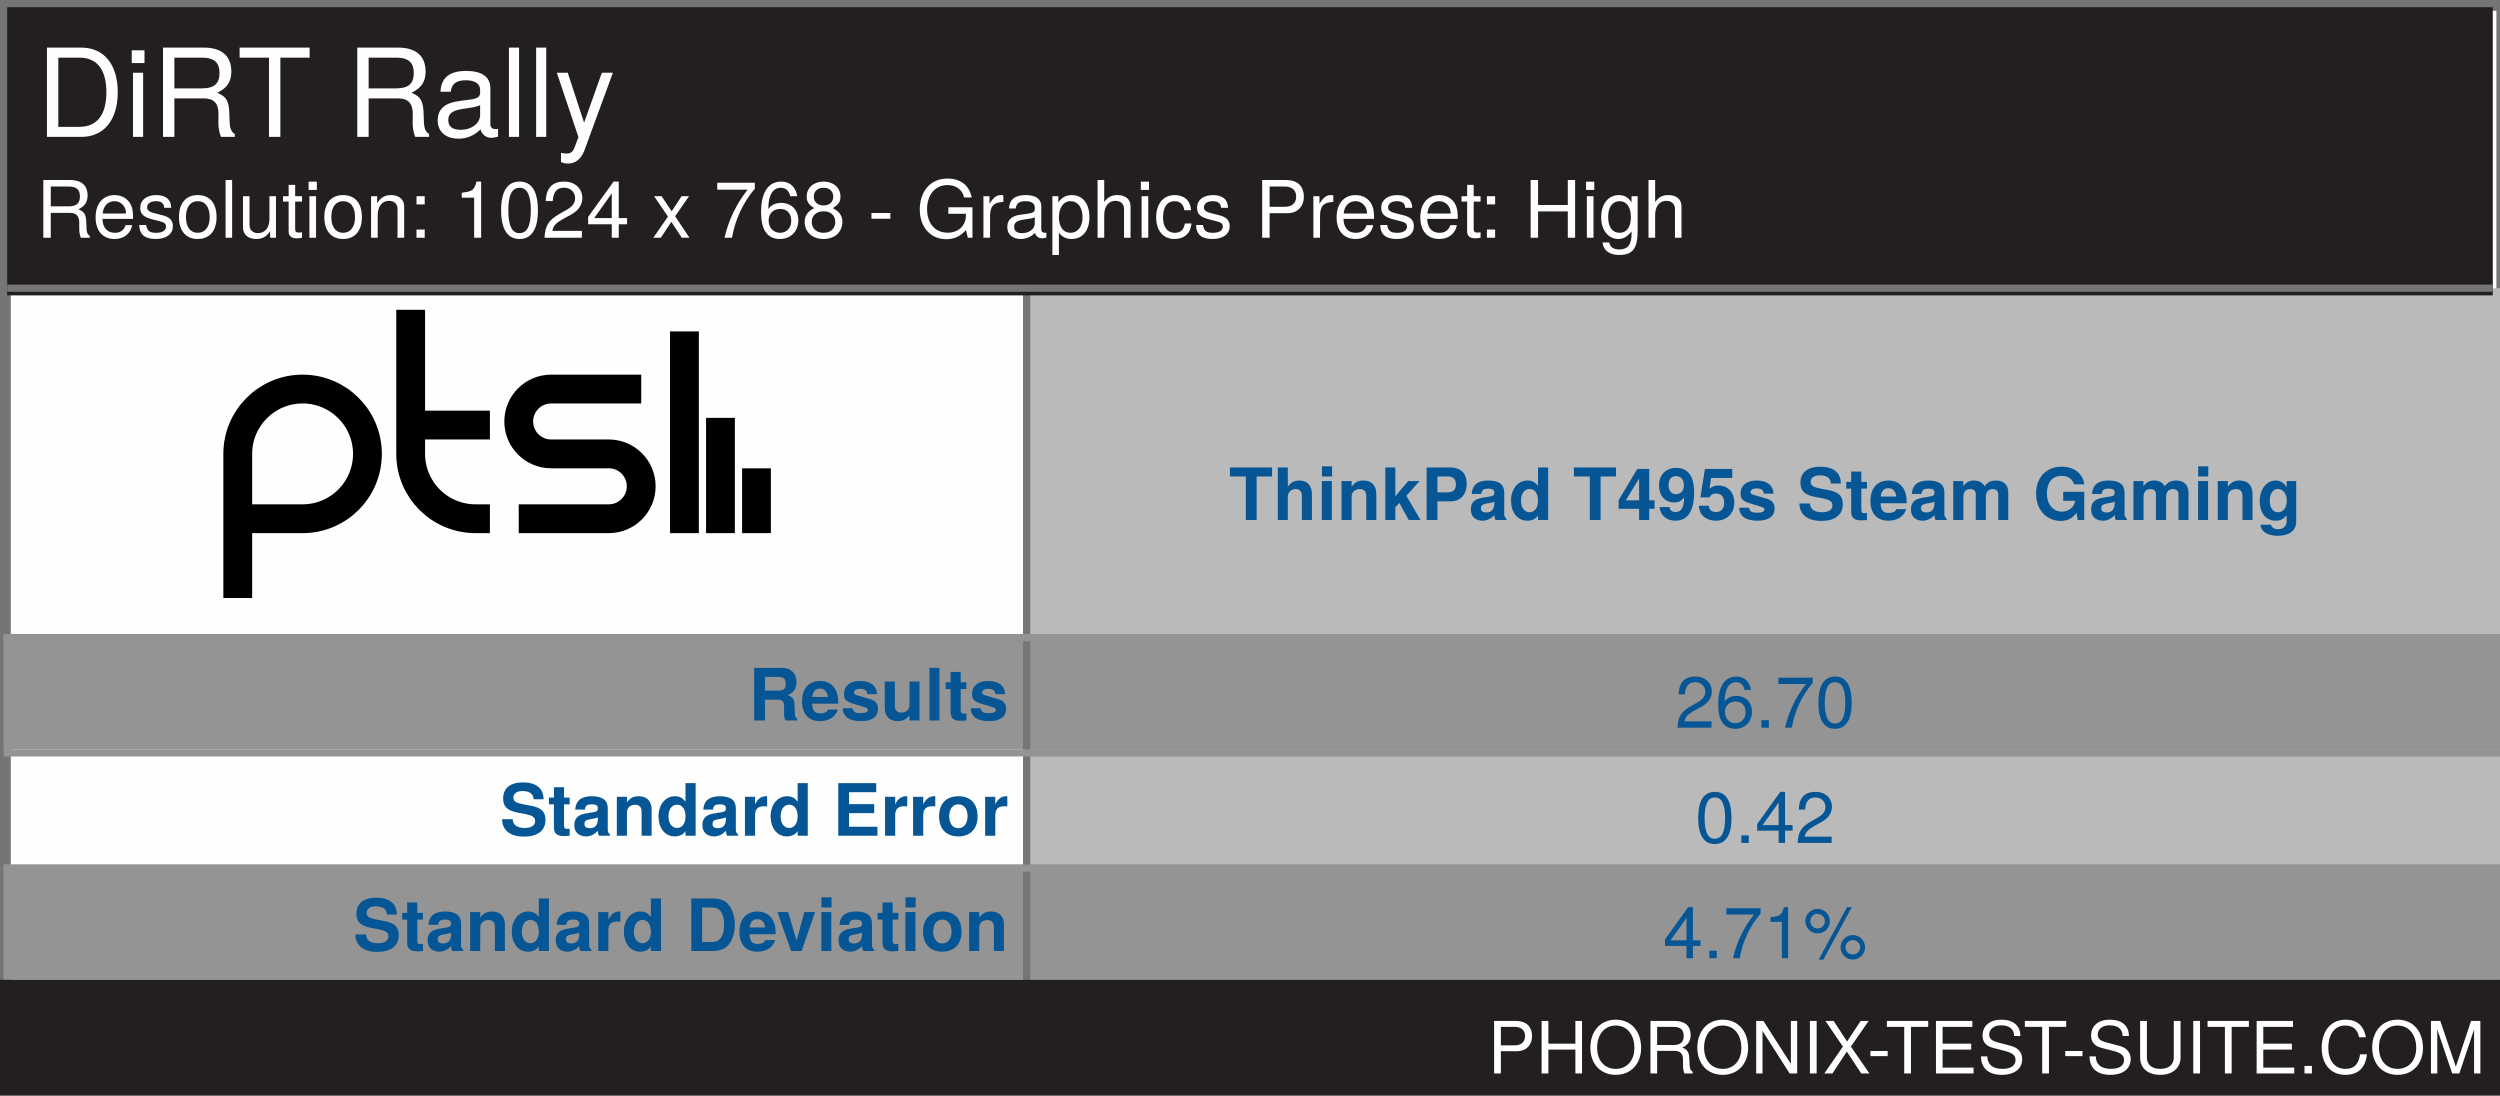
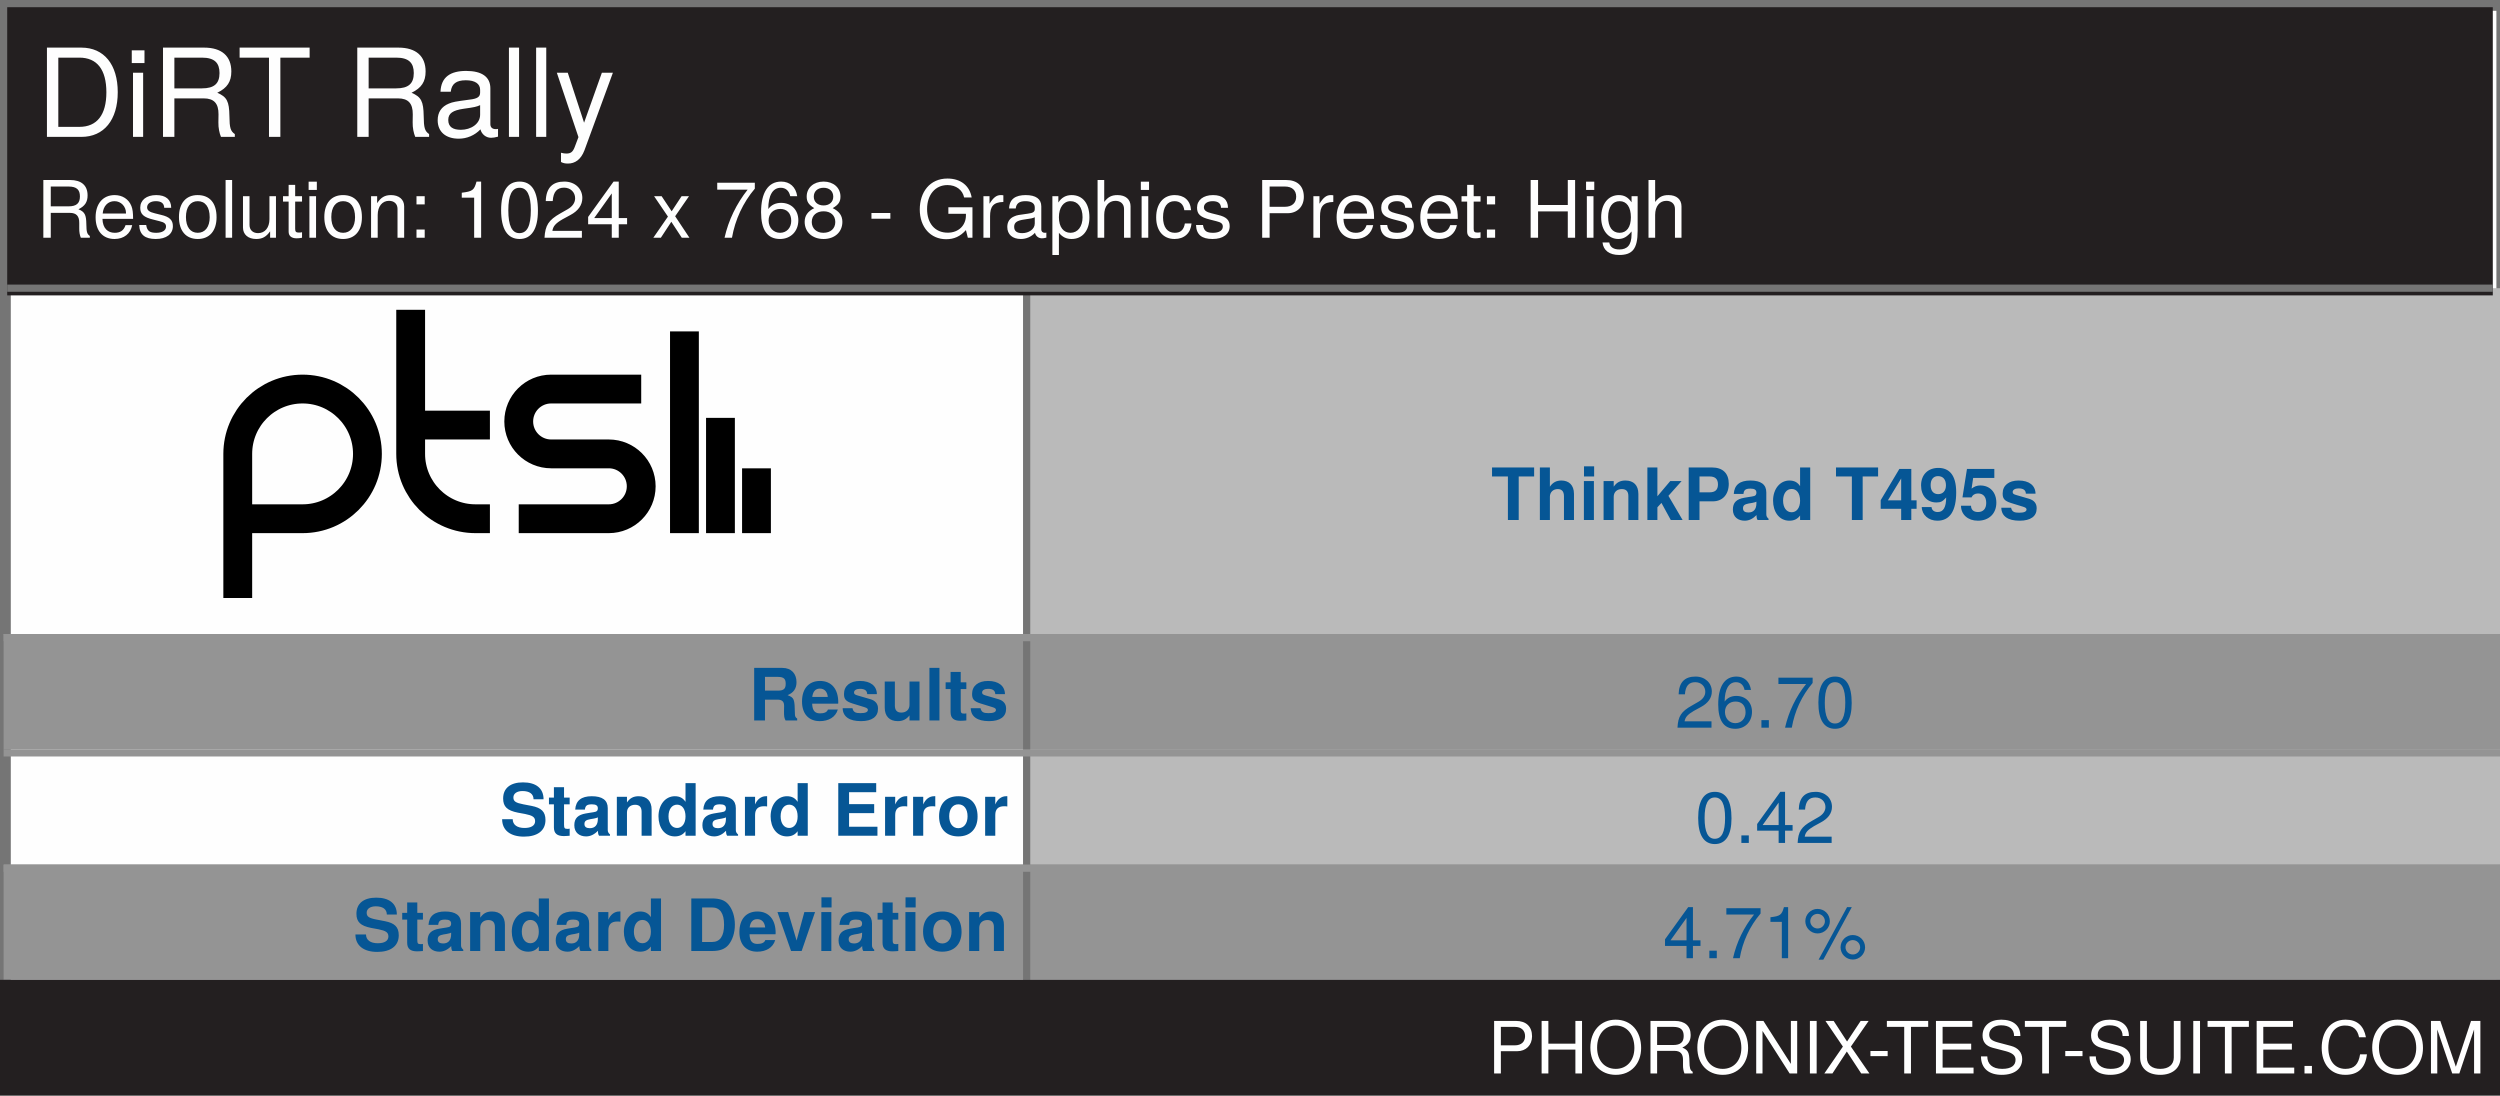
<svg xmlns="http://www.w3.org/2000/svg" xmlns:xlink="http://www.w3.org/1999/xlink" version="1.1" font-family="sans-serif, droid-sans, helvetica, verdana, tahoma" viewbox="0 0 347 152" width="347" height="152" preserveAspectRatio="xMinYMin meet">
  <rect x="0" y="0" width="347" height="152" fill="#FEFEFE" stroke="#757575" stroke-width="2" />
  <rect x="1" y="1" width="346" height="151" fill="#FEFEFE" stroke="#757575" stroke-width="1" />
  <path d="m74 22v9m-5-16v16m-5-28v28m-23-2h12.5c2.485 0 4.5-2.015 4.5-4.5s-2.015-4.5-4.5-4.5h-8c-2.485 0-4.5-2.015-4.5-4.5s2.015-4.5 4.5-4.5h12.5m-21 5h-11m11 13h-2c-4.971 0-9-4.029-9-9v-20m-24 40v-20c0-4.971 4.029-9 9-9 4.971 0 9 4.029 9 9s-4.029 9-9 9h-9" stroke="#000000" stroke-width="4" fill="none" transform="translate(31,43)" />
  <line x1="142" y1="88" x2="347" y2="88" stroke="#BABABA" stroke-width="96" stroke-dasharray="205,205" />
  <line x1="174" y1="88" x2="174" y2="136" stroke="#949494" stroke-width="347" stroke-dasharray="16,16" />
  <line x1="142" y1="88" x2="347" y2="88" stroke="#757575" stroke-width="96" stroke-dasharray="1,204" />
  <rect x="1" y="1" width="345" height="40" fill="#231f20" />
  <text x="5" y="19" font-size="17" fill="#FEFEFE" text-anchor="start">DiRT Rally</text>
  <text x="5" y="33" font-size="11" fill="#FEFEFE" text-anchor="start">Resolution: 1024 x 768 - Graphics Preset: High</text>
  <line x1="1" y1="40" x2="346" y2="40" stroke="#757575" stroke-width="1" />
  <g font-size="10" font-weight="bold" fill="#065695" text-anchor="end">
    <text x="140" y="100">Results</text>
    <text x="140" y="116">Standard Error</text>
    <text x="140" y="132">Standard Deviation</text>
  </g>
  <g font-size="10" fill="#065695" font-weight="bold" text-anchor="middle" dominant-baseline="text-before-edge">
-     <text x="245" y="64">ThinkPad T495s Steam Gaming</text>
+     <text x="245" y="64">ThinkPad T495s</text>
  </g>
  <g fill="#BABABA" />
  <g text-anchor="middle" font-size="10" fill="#065695">
    <text x="245" y="101" xlink:title="STD Dev: 4.71%;  STD Error: 0.42">26.70</text>
    <text x="245" y="117">0.42</text>
    <text x="245" y="133">4.71%</text>
  </g>
  <line x1="174" y1="88" x2="174" y2="136" stroke="#949494" stroke-width="347" stroke-dasharray="1,15" />
  <rect x="0" y="136" width="347" height="16" fill="#231f20" />
  <a xlink:href="https://www.phoronix-test-suite.com/" xlink:show="new">
    <text x="345" y="149" font-size="10" fill="#FFFFFF" text-anchor="end" xlink:show="new">PHORONIX-TEST-SUITE.COM</text>
  </a>
</svg>
